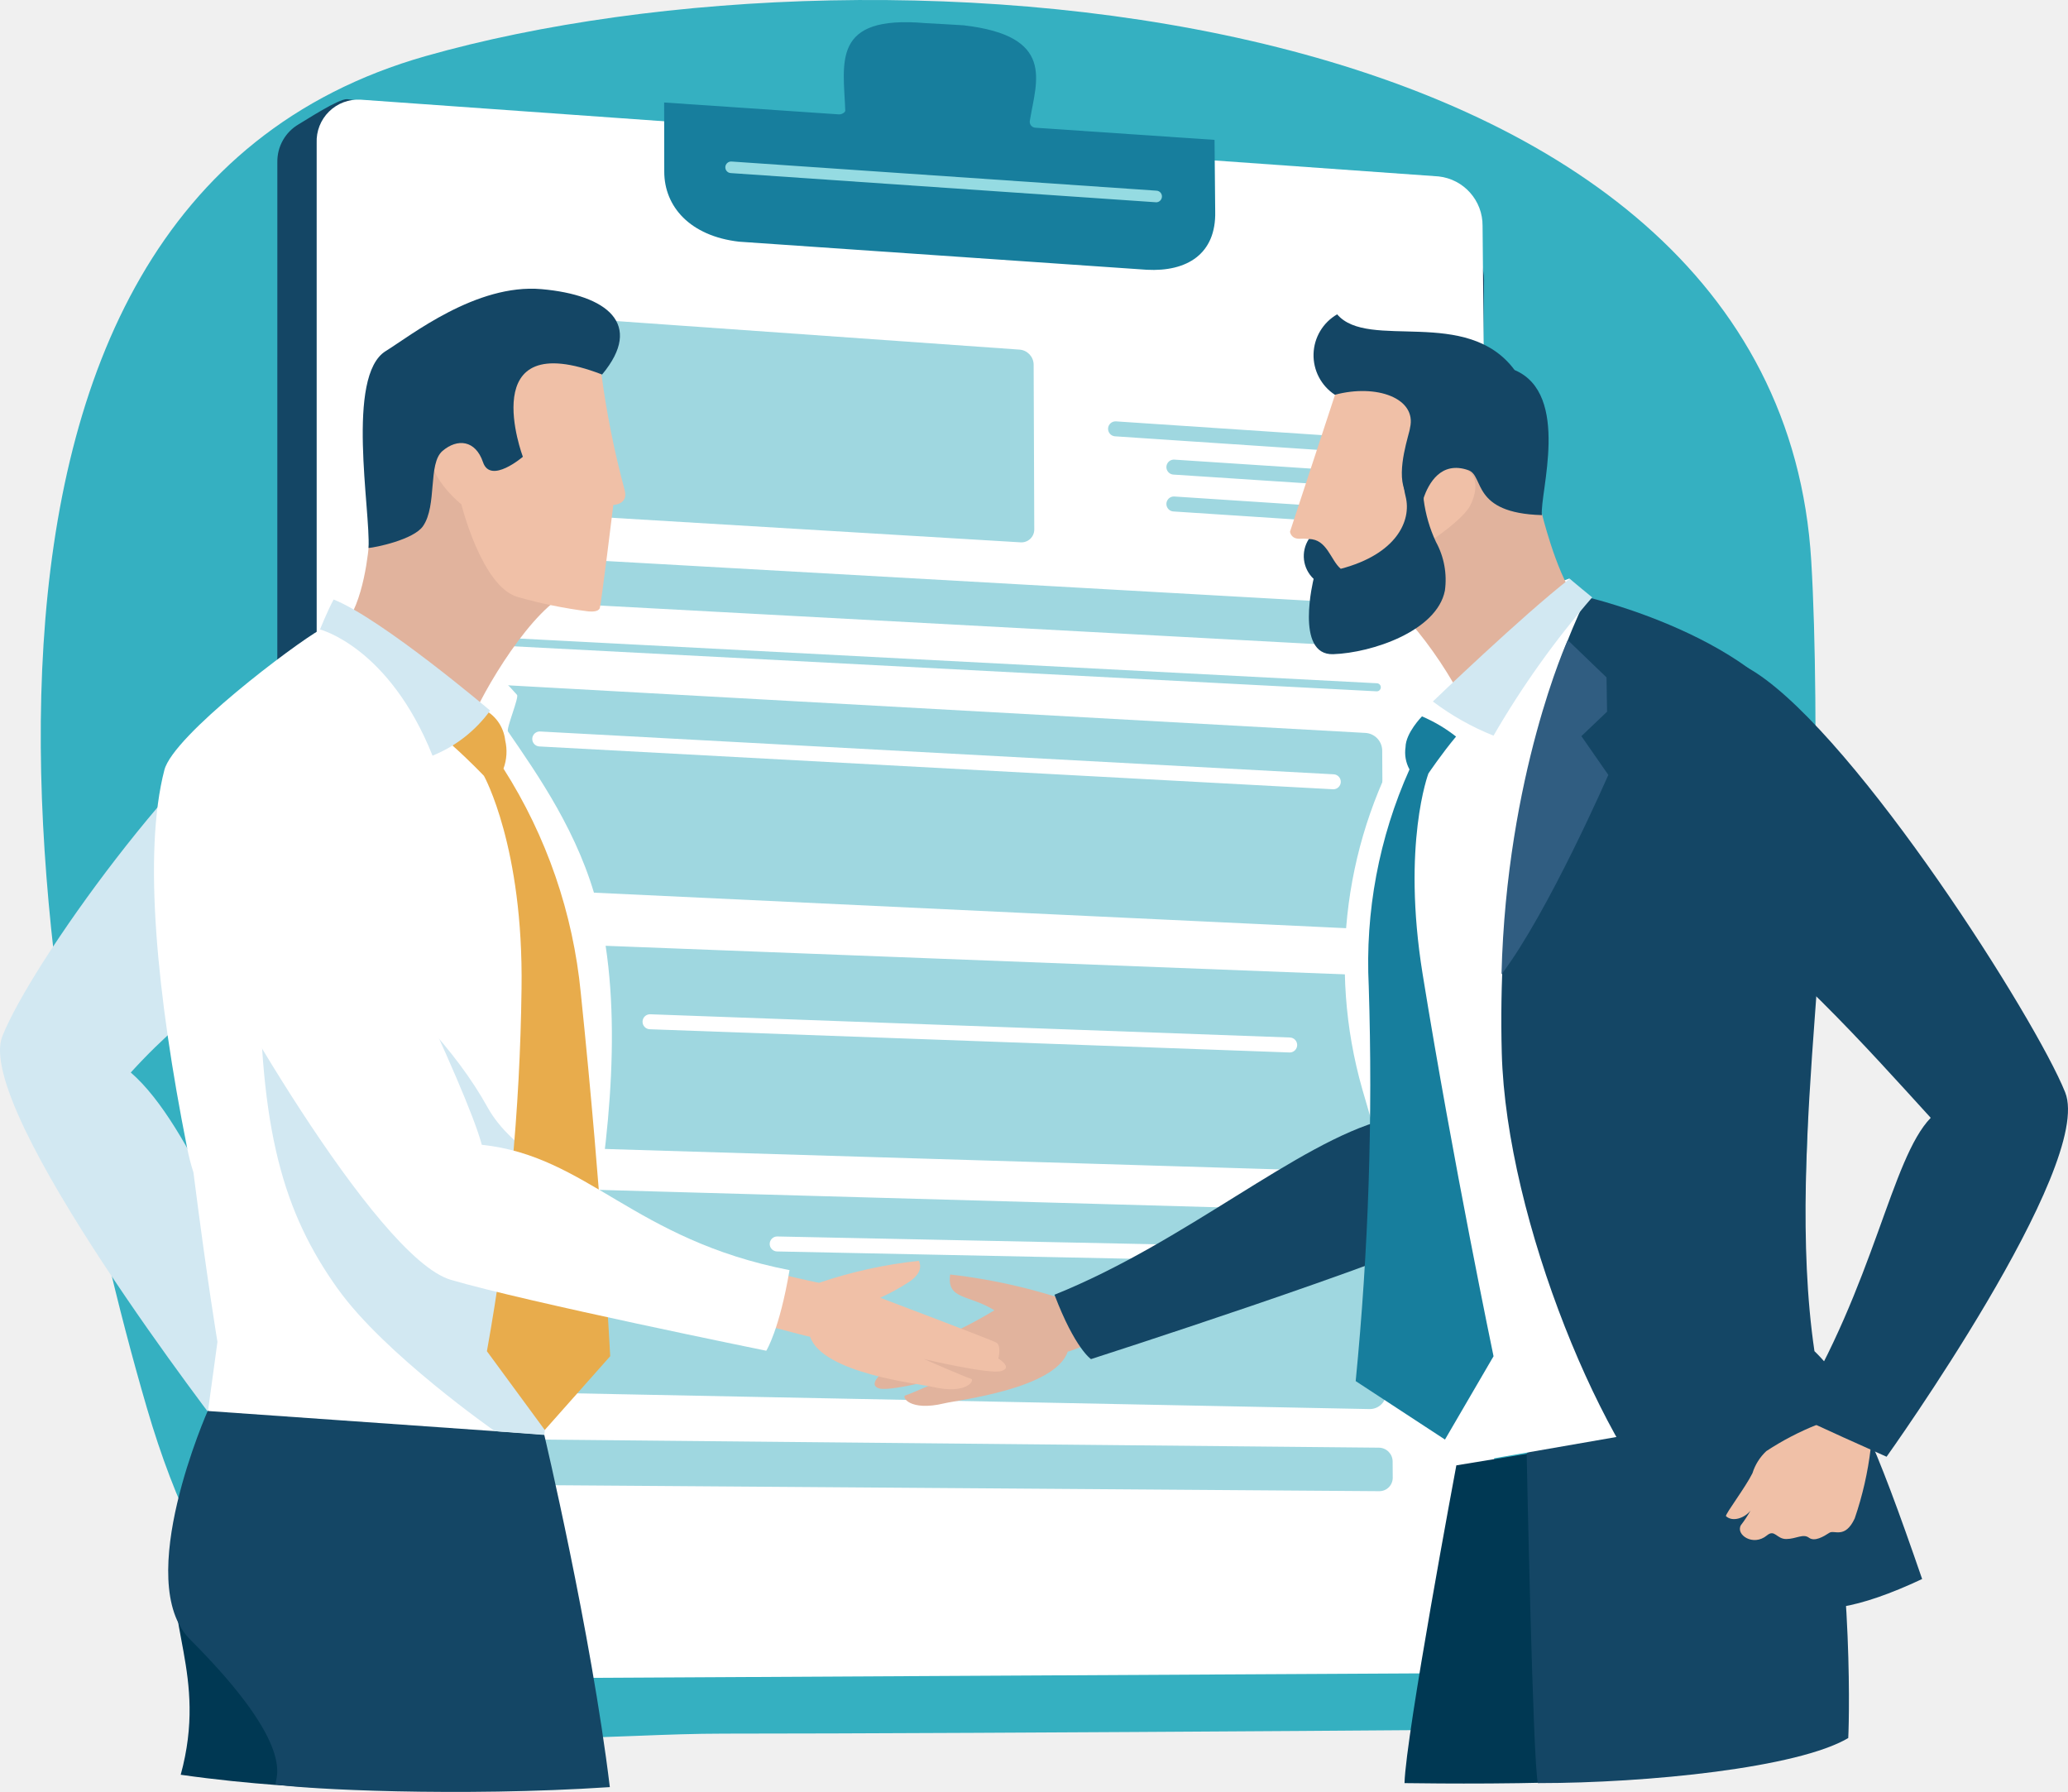
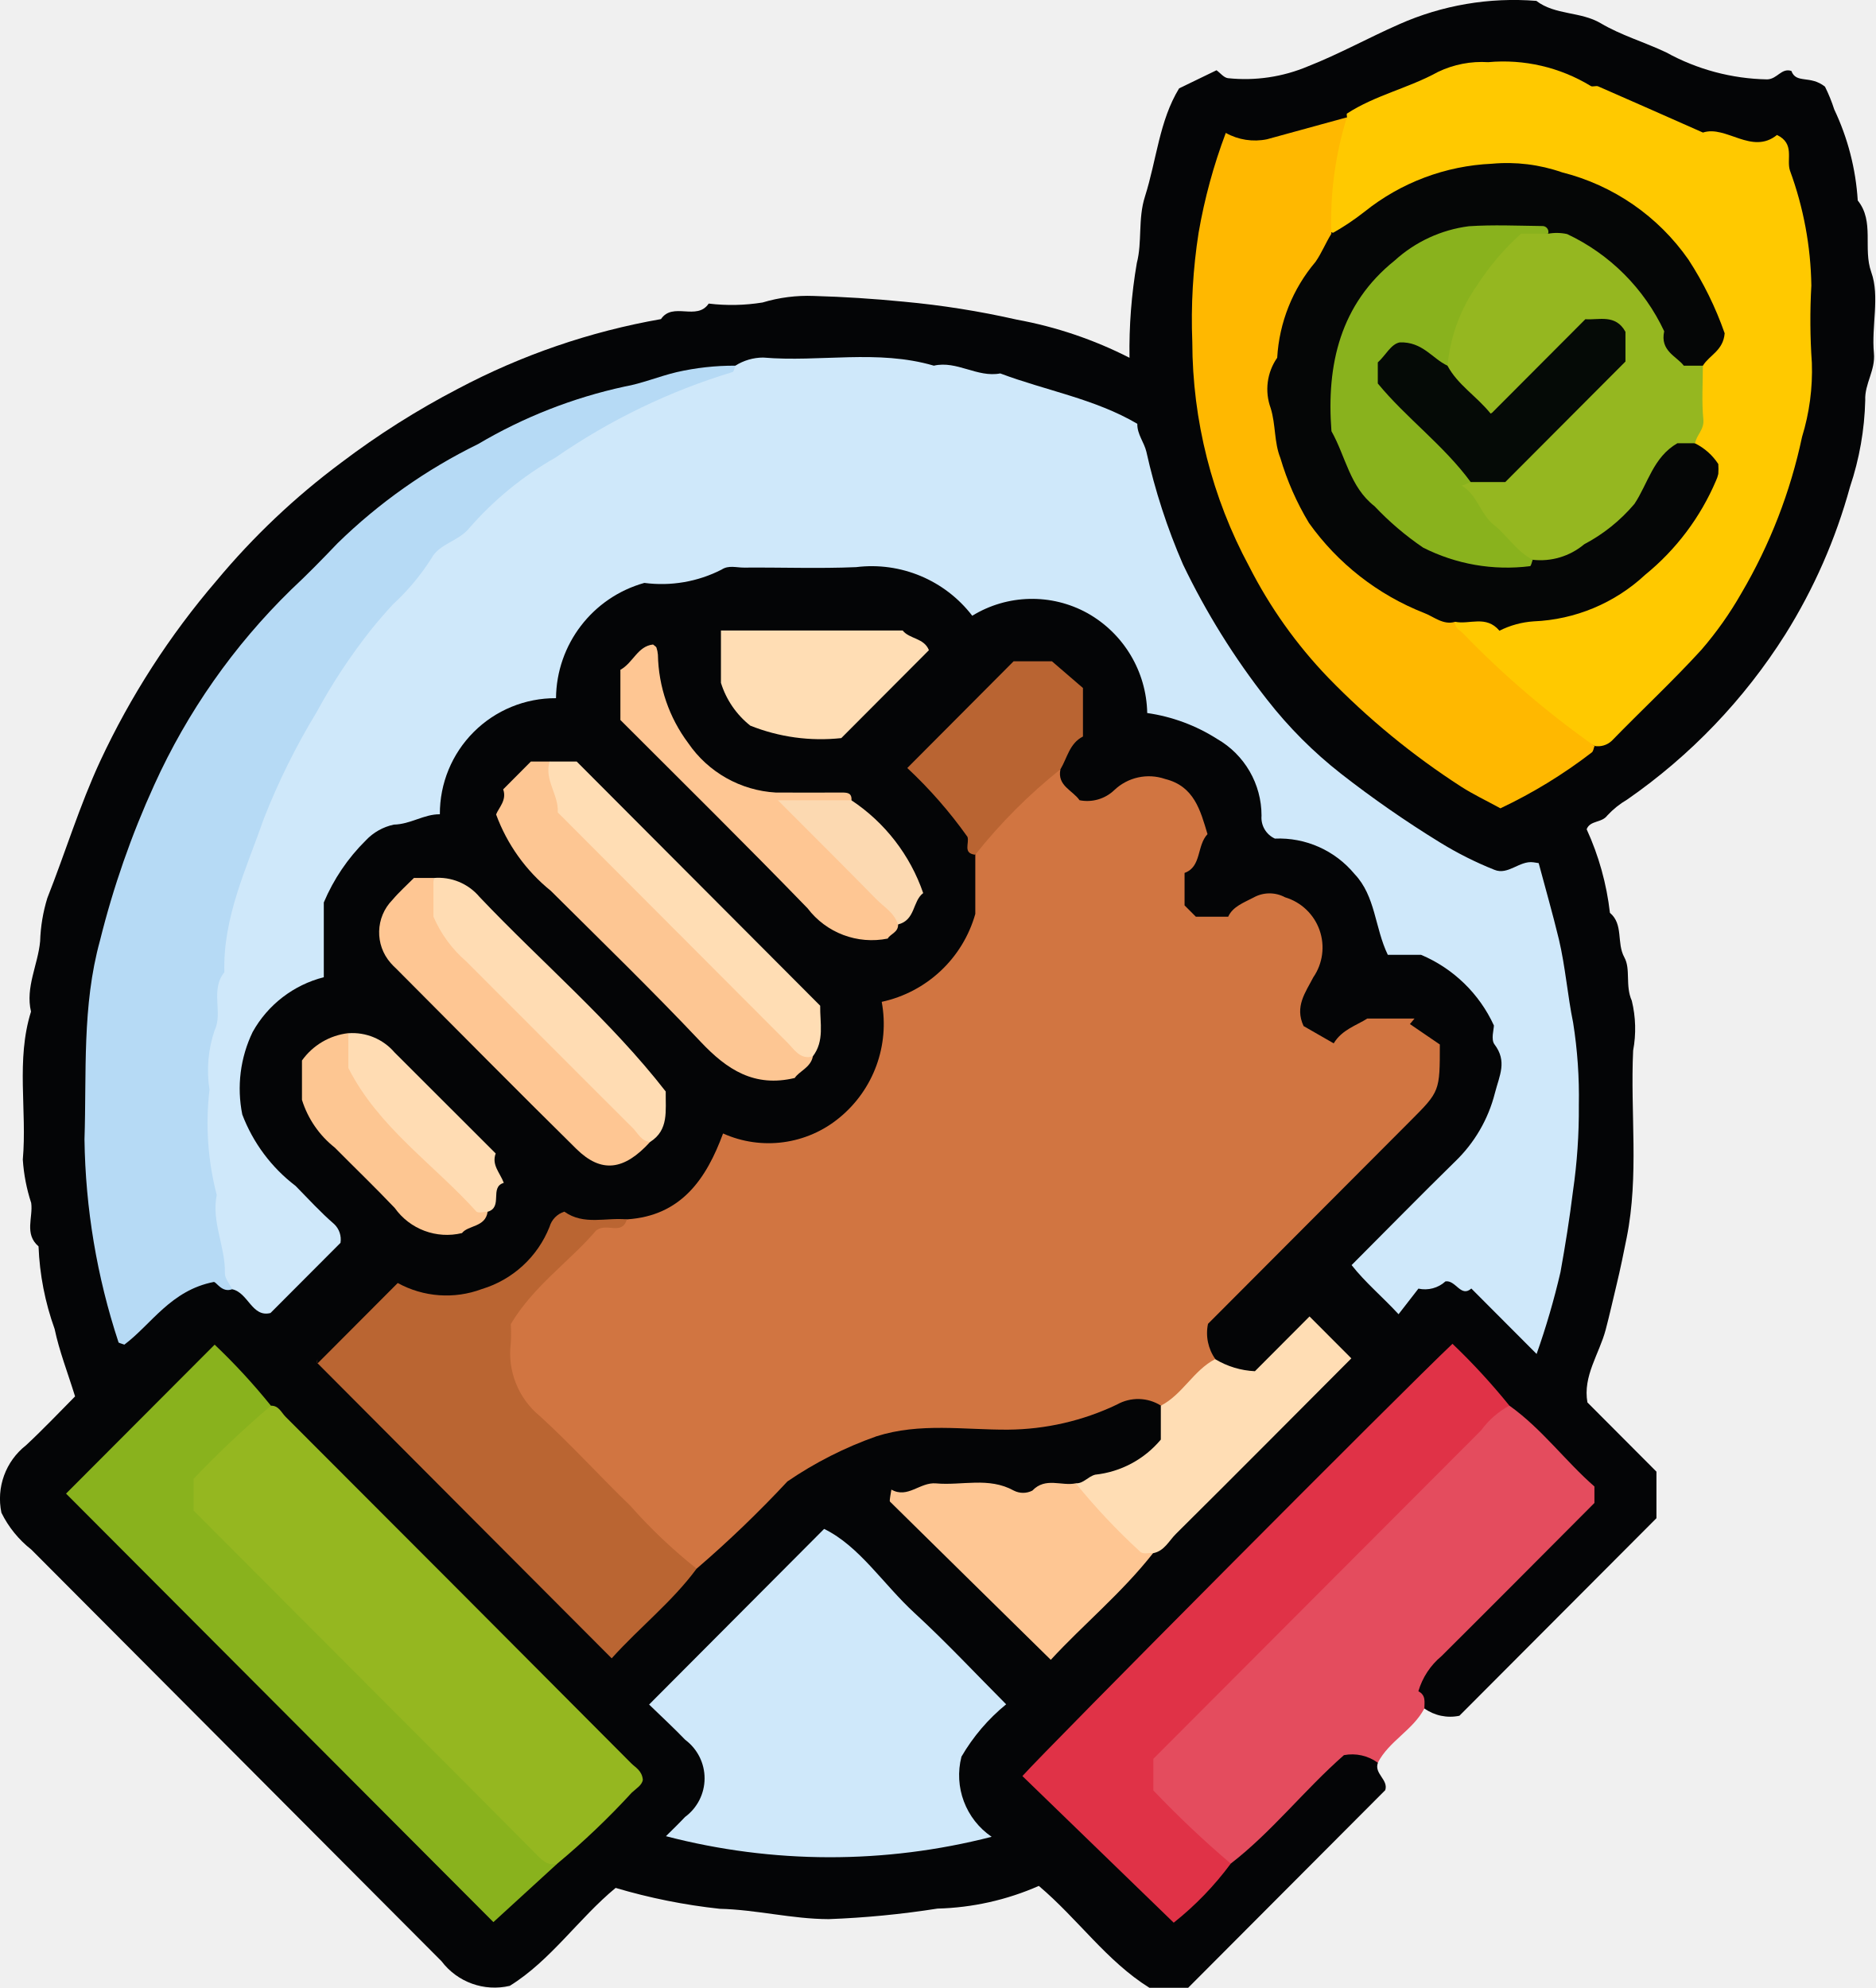
- <svg xmlns="http://www.w3.org/2000/svg" width="189.92" height="164.542" viewBox="0 0 189.92 164.542">
+ <svg xmlns="http://www.w3.org/2000/svg" width="72.514" height="76.879" viewBox="0 0 72.514 76.879">
  <defs>
    <clipPath id="a">
-       <rect width="189.92" height="164.542" fill="none" />
+       <rect width="72.514" height="76.879" transform="translate(0 0)" fill="none" />
    </clipPath>
  </defs>
  <g transform="translate(0 0)">
-     <g transform="translate(0 0)" clip-path="url(#a)">
-       <path d="M171.567,158.565c-7.553.178-72.768.622-94.757.622-21.134,0-42.4,6.335-52.986-29.907C13.472,93.851.329,19.1,49.432,5.149,91.458-6.79,173.571-.541,176.678,51.54c1.69,28.331-2.629,102.018-2.895,104.034s-.8,2.957-2.216,2.991" transform="translate(-10.335 0)" fill="#35b0c1" />
-       <path d="M95.8,40.049a3.955,3.955,0,0,1,1.964-3.494c.627-.355,3.653-2.354,4.444-2.3L202.5,46.334a4.565,4.565,0,0,1,4.121,4.547L205.2,153.887c0,1.6.137,11.829,1.012,14.745-.674.189-10.981,6.122-11.71,6.071l-91.2,4.913h-3.252a5,5,0,0,1-4.259-4.859Z" transform="translate(-70.329 -25.148)" fill="#144665" />
-       <path d="M109.389,38.37a3.818,3.818,0,0,1,4.039-3.973l98.994,7.047a4.53,4.53,0,0,1,4.04,4.547l1.209,128.92a3.818,3.818,0,0,1-4.04,3.973l-100.2.542a4.532,4.532,0,0,1-4.039-4.547Z" transform="translate(-80.307 -25.245)" fill="#fff" />
-       <path d="M263,16.625c.59-3.59,2.35-7.708-6.09-8.687-.242-.028-3.25-.182-3.508-.2-8.655-.763-7.531,3.615-7.365,8.03.006.154-.314.371-.6.347s-16.035-1.089-16.035-1.089l.011,6.351c0,3.206,2.369,5.913,6.864,6.429l37.446,2.578c3.69.2,6.378-1.446,6.287-5.347l-.061-6.578s-16.236-1.1-16.47-1.119a.546.546,0,0,1-.477-.71" transform="translate(-168.409 -5.614)" fill="#177e9d" />
-       <path d="M290.122,59.525h-.04L251.05,56.846a.529.529,0,0,1-.493-.566.536.536,0,0,1,.573-.494l39.031,2.677a.528.528,0,0,1,.492.567.537.537,0,0,1-.531.5" transform="translate(-183.944 -40.954)" fill="#95dbe2" />
-       <path d="M243.484,195.9a1.34,1.34,0,0,1,1.246,1.311l.009,1.465a1.152,1.152,0,0,1-1.231,1.172l-76.324-4.11a1.431,1.431,0,0,1-1.368-1.379v-1.541a1.248,1.248,0,0,1,1.367-1.225Z" transform="translate(-121.733 -140.656)" fill="#9fd7e0" />
-       <path d="M166.439,497.036a1.334,1.334,0,0,0-1.376,1.307v1.56a1.362,1.362,0,0,0,1.377,1.33l81.408.588a1.23,1.23,0,0,0,1.237-1.246l-.009-1.483a1.274,1.274,0,0,0-1.254-1.266Z" transform="translate(-121.18 -364.896)" fill="#9fd7e0" />
-       <path d="M216.616,111.4a1.4,1.4,0,0,1,1.292,1.351l.058,15.159a1.182,1.182,0,0,1-1.284,1.185l-47.8-2.872a1.437,1.437,0,0,1-1.367-1.384v-15.62a1.226,1.226,0,0,1,1.365-1.2Z" transform="translate(-122.981 -79.297)" fill="#9fd7e0" />
-       <path d="M248.549,224.94h-.02l-81.838-4.267a.37.37,0,1,1,.038-.739l81.838,4.267a.37.37,0,0,1-.019.74" transform="translate(-122.118 -161.462)" fill="#9fd7e0" />
-       <path d="M165.923,236.411a1.521,1.521,0,0,0-1.644,1.506l.024,15.516a1.705,1.705,0,0,0,1.651,1.658l80.161,3.785a1.452,1.452,0,0,0,1.521-1.474l-.094-14.937A1.637,1.637,0,0,0,246,240.857Z" transform="translate(-120.604 -173.558)" fill="#9fd7e0" />
-       <path d="M166.059,325.17a1.551,1.551,0,0,0-1.646,1.535l.024,15.569a1.68,1.68,0,0,0,1.653,1.641l80.259,2.431a1.478,1.478,0,0,0,1.523-1.5l-.093-14.987a1.615,1.615,0,0,0-1.541-1.591Z" transform="translate(-120.703 -238.721)" fill="#9fd7e0" />
-       <path d="M165.717,409.933a1.58,1.58,0,0,0-1.649,1.562l.024,15.622a1.656,1.656,0,0,0,1.656,1.623l80.483,1.595a1.507,1.507,0,0,0,1.525-1.525l-.094-15.036a1.593,1.593,0,0,0-1.543-1.576Z" transform="translate(-120.45 -300.95)" fill="#9fd7e0" />
-       <path d="M319.257,429.522h-.014l-52.762-1.088a.688.688,0,0,1,.029-1.375l52.761,1.087a.688.688,0,0,1-.015,1.376" transform="translate(-195.142 -313.523)" fill="#fff" />
-       <path d="M406.192,148.419l-.047,0-22.827-1.525a.688.688,0,0,1,.091-1.372l22.828,1.524a.688.688,0,0,1-.045,1.374" transform="translate(-280.939 -106.832)" fill="#9fd7e0" />
-       <path d="M421.274,161.274h-.046l-17.636-1.156a.688.688,0,1,1,.09-1.373l17.636,1.156a.688.688,0,0,1-.045,1.374" transform="translate(-295.823 -116.54)" fill="#9fd7e0" />
-       <path d="M421.274,174.009l-.046,0-17.636-1.156a.688.688,0,1,1,.09-1.373l17.636,1.156a.688.688,0,0,1-.045,1.374" transform="translate(-295.823 -125.889)" fill="#9fd7e0" />
-       <path d="M257.388,257.94h-.033l-72.9-3.932a.688.688,0,0,1,.065-1.374l72.9,3.933a.688.688,0,0,1-.032,1.375" transform="translate(-134.936 -185.468)" fill="#fff" />
-       <path d="M281.365,353.821h-.022l-58.771-2.133a.688.688,0,0,1,.044-1.375l58.771,2.134a.688.688,0,0,1-.021,1.375" transform="translate(-162.911 -257.18)" fill="#fff" />
-       <path d="M321.538,443.192a52.59,52.59,0,0,0-12.473-2.989c-.331,2.34,1.725,1.816,4.061,3.285a41.324,41.324,0,0,1-10.265,4.45c-.576.164-.006,1.271-.006,1.271s-1.43,1.151-.282,1.459,6.75-1.232,6.75-1.232-3.964,1.771-4.36,1.864.34,1.51,3.575.729c1.231-.3,10.171-1.324,11.323-4.743.376-.041,3.156-1.271,3.156-1.271Z" transform="translate(-221.805 -323.173)" fill="#e1b39d" />
-       <path d="M504.155,528.809c-.077-1.547-.491-31.177-.491-31.177l-13.727,2.255s-4.643,24.77-4.76,29.178c3.287.042,11.357.128,18.978-.256" transform="translate(-356.19 -365.334)" fill="#003853" />
-       <path d="M397.443,278.407s-2.539,23.53-2.883,28.79c-8.014,2.142-18.237,11.234-30.3,16.08,1.875,4.94,3.354,5.912,3.354,5.912s28.071-9.027,34.108-12.182,9.678-33.04,9.678-33.04Z" transform="translate(-267.419 -204.391)" fill="#144665" />
-       <path d="M554.035,474.618c3.271,11.954,2.994,27.813,2.873,30.153-4.613,2.73-18.383,4.138-28.5,4.138-.464-1.547-1.034-30.279-1.034-30.279s23.389-15.967,26.661-4.013" transform="translate(-387.169 -345.179)" fill="#144665" />
-       <path d="M487.567,202.807l-2.552-2.991-6.126,2.327-9.669,8.2,1.18,3.2a41.979,41.979,0,0,0-4.4,33.151c5.479,18.508,8.709,34.494,8.709,34.494l27.082-4.71Z" transform="translate(-340.894 -146.694)" fill="#fff" />
-       <path d="M474.4,247.437s-1.493,1.513-1.508,2.823a3.25,3.25,0,0,0,.363,2.046,43.376,43.376,0,0,0-3.741,19.917,280.594,280.594,0,0,1-1.2,36.249l8.2,5.367,4.46-7.649S477.26,288.4,474.462,271.1c-1.932-11.946.533-18.426.533-18.426s1.241-1.842,2.536-3.384a13.749,13.749,0,0,0-3.132-1.856" transform="translate(-343.811 -181.655)" fill="#177e9d" />
-       <path d="M526.485,206.24s18.053,4.168,20.961,14.355-2.939,35.42-.069,54.883c3.371,3.258,5.582,8.419,9.889,20.922-11.851,5.564-14.751,2.03-21.944-4.6s-16.251-28.349-16.661-43.7c-.7-26.084,7.824-41.861,7.824-41.861" transform="translate(-380.742 -151.41)" fill="#144665" />
-       <path d="M467.459,160.948c2.722-.706,7.822,5.984,10.171,10.685,4.73-5,9.179-9.172,10.14-9.7-1.72-2.389-3.023-7.807-3.023-7.807s-17.27-22.436-17.288,6.827" transform="translate(-343.182 -107.112)" fill="#e1b39d" />
-       <path d="M494.972,211.166a24,24,0,0,0,5.571,3.138,82.045,82.045,0,0,1,9.061-12.7s-1.74-1.419-2.065-1.708c-4.313,3.342-12.567,11.27-12.567,11.27" transform="translate(-363.381 -146.753)" fill="#d2e8f2" />
-       <path d="M518.683,251.77c4.31-5.7,9.809-18.313,9.809-18.313l-2.473-3.56,2.358-2.243-.05-3.15-3.562-3.427s-5.618,12.363-6.083,30.692" transform="translate(-380.788 -162.303)" fill="#305d81" />
-       <path d="M450.071,148.872c2.082-.559,3.361-1.7,5.469-2.309,3-.859,2.663-4.508,2.663-4.508l.491-2.532s2.783-1.849,3.478-3.137c.279-.52,1.381-3.077-1.11-3.568-3.687-.724-2.209-9.8-2.209-9.8l-5-.486L450,125.481l-4.371,13.288s.056.7.942.653,1.02.124,1.02.124.915,8.113,1.025,8.52a1.143,1.143,0,0,0,1.454.806" transform="translate(-327.157 -89.953)" fill="#f0c0a7" />
-       <path d="M472.222,113.688c-4.379-5.9-13.435-1.763-16.3-5.12a4.338,4.338,0,0,0-.209,7.386c3.826-1.024,7.547.316,6.9,3.041-.036.5-1.268,3.813-.5,5.7.3.977.6,1.395,1.749.724.456-1.28,1.561-3.429,4.112-2.541,1.487.529.23,3.943,6.752,4.127-.221-1.95,2.685-11.125-2.507-13.323" transform="translate(-333.121 -79.705)" fill="#144665" />
-       <path d="M451.236,155.229a2.87,2.87,0,0,1-.438-3.654c1.672-.005,2,1.95,2.931,2.732,5.1-1.339,6.528-4.4,5.956-6.647-.995-3.9,1.943-7.451,1.977-8.107.622-2.736-.37,6.329-.315,8.416a13.069,13.069,0,0,0,1.124,3.867,7.241,7.241,0,0,1,.823,4.471c-.726,3.709-6.692,5.717-10.255,5.84s-1.8-6.918-1.8-6.918" transform="translate(-330.598 -102.078)" fill="#144665" />
-       <path d="M604.576,481.806a25.9,25.9,0,0,0-4.658,2.427,4.675,4.675,0,0,0-1.274,2.027c-.631,1.285-2.465,3.7-2.437,3.943.643.6,1.787.124,2.265-.521a10.748,10.748,0,0,1-.889,1.351c-.508.87,1.119,1.992,2.39.942.726-.6.88.343,1.784.332s1.543-.517,2.071-.122,1.356-.111,1.883-.454c.443-.288,1.434.594,2.324-1.318a31.06,31.06,0,0,0,1.468-6.438l1.8-3.58-4.525-2.305Z" transform="translate(-437.702 -350.989)" fill="#f0c0a7" />
-       <path d="M575.259,228.91c9.425,6.165,25.688,31.77,28.39,38.518s-16.4,33.466-16.4,33.466-7.653-3.4-8.453-3.885c7.348-11.97,8.858-23.458,12.508-27.236-6.082-6.667-12.974-14.465-22.7-21.662s-2.768-25.367,6.656-19.2" transform="translate(-413.991 -167.132)" fill="#144665" />
-       <path d="M26.143,233.37c-9.4,6.147-23.231,25.448-25.926,32.177s20.5,36.639,20.5,36.639,6.247-4.388,7.044-4.867c-5.433-10.024-10.061-23.5-15.752-28.431,6.064-6.648,11.07-9.194,20.767-16.37s2.761-25.295-6.637-19.148" transform="translate(0.001 -170.408)" fill="#d2e8f2" />
-       <path d="M60.824,544.29c2.526-9.221-1.759-14.183-.247-20.234s5.772-4.448,5.772-4.448l7.036,25.855s-6.041-.235-12.561-1.174" transform="translate(-44.228 -381.326)" fill="#003853" />
-       <path d="M98.659,521.731c-1.729-14.278-6.051-32.474-6.051-32.474l-30.859-2.118s-6.981,15.689-1.633,21.037c9.983,9.983,7.752,12.72,7.849,13.3,2.55.452,16.887,1.165,30.694.253" transform="translate(-42.653 -357.631)" fill="#144665" />
-       <path d="M93.95,235.249c-1.675-6.641-5.5-12.075-8.247-16.076-.177-.258,1.031-3.128.831-3.359-6.692-7.716-16.806-8.759-16.806-8.759s-.641,1.389-1.069,2.529l-.211.251c-2.374,1.34-13.473,9.691-14.3,12.876-1.978,7.613-.69,20.721,2.084,34.671a19.228,19.228,0,0,0,.585,2.281c1.257,9.9,2.205,15.56,2.205,15.56l-.868,6.347,30.8,2.166s9.72-29.756,5-48.488" transform="translate(-39.052 -152.008)" fill="#fff" />
-       <path d="M96.9,354.009c4.278,5.971,14.386,13.02,14.386,13.02s4.341.336,4.544.347L118.22,343.7s-5.379-2.37-7.613-6.422c-5.7-10.341-20.92-22.006-20.925-13.279-.01,15.379,2.148,22.939,7.214,30.011" transform="translate(-65.839 -235.614)" fill="#d2e8f2" />
-       <path d="M159,244.759a3.639,3.639,0,0,1,2.111,2.915,4.532,4.532,0,0,1-.157,2.592,46.688,46.688,0,0,1,7.1,20.62c1.984,19.143,2.7,33.333,2.7,33.333l-6.01,6.774-5.313-7.232a201.8,201.8,0,0,0,3.18-33.293c.187-13.023-3.452-19.536-3.452-19.536s-1.284-1.36-2.9-2.8A12.711,12.711,0,0,0,159,244.759" transform="translate(-114.714 -179.689)" fill="#e8ac4c" />
-       <path d="M142.348,162.263c-2.941-.44-7.786,6.754-9.87,11.111a42.642,42.642,0,0,0-11.483-8.709c1.543-2.7,1.775-7.366,1.775-7.366s16.3-25.812,19.578,4.963" transform="translate(-88.827 -108.043)" fill="#e1b39d" />
-       <path d="M153.738,121.182s-1.747-3.547-4.235-.739,2.078,6.4,2.078,6.4,1.861,7.512,5.131,8.5a43.788,43.788,0,0,0,6.533,1.333c.344.033.915.031,1.044-.288s1.248-9.488,1.248-9.488,1.4-.026,1.044-1.349a82.634,82.634,0,0,1-2.147-10.735s-5.214-6.911-7.68-4.671-3.014,11.035-3.014,11.035" transform="translate(-109.211 -80.536)" fill="#f0c0a7" />
-       <path d="M140.006,115.155s-2.965,2.547-3.658.5-2.361-2.2-3.721-1.037-.472,4.983-1.788,6.9c-.861,1.256-4.412,1.972-5.006,2.01.2-3.4-2.111-15.809,1.58-18.081,2.286-1.408,8.305-6.215,14.309-5.686s9.43,3.2,5.561,7.84c-11.829-4.559-7.277,7.552-7.277,7.552" transform="translate(-91.988 -73.211)" fill="#144665" />
-       <path d="M126.18,217.261a12.193,12.193,0,0,1-5.293,4.141c-4-9.991-10.331-11.585-10.331-11.585s.648-1.649,1.248-2.753c4.481,1.8,14.376,10.2,14.376,10.2" transform="translate(-81.164 -152.015)" fill="#d2e8f2" />
-       <path d="M243.4,433.774s8.773,2.177,10.41,2.471a42.594,42.594,0,0,1,9.17-2.019c.378.786-.186,1.464-.9,1.939a20.251,20.251,0,0,1-2.647,1.451s10.122,3.829,10.645,4.106.2,1.474.2,1.474,1.394.84.26,1.154-7.1-1.109-7.1-1.109,3.937,1.721,4.329,1.809-.324,1.5-3.532.75c-1.22-.283-10.074-1.229-11.241-4.6-.372-.038-9.719-2.558-9.719-2.558Z" transform="translate(-178.596 -318.453)" fill="#f0c0a7" />
-       <path d="M71.595,261.209c2.624,6.09,12.058,25.052,13.493,30.439,9.733,1.025,13.917,8.709,28.261,11.511-.931,5.51-2.135,7.4-2.135,7.4s-22.063-4.48-28.974-6.513-21.711-28.14-24.118-33.58c-9.019-20.383,9-19.635,13.472-9.258" transform="translate(-40.841 -186.53)" fill="#fff" />
+     <g clip-path="url(#a)">
+       <path d="M55.075,66.066a1.723,1.723,0,0,0,1.359.285l7.619-7.64v-1.8c-.88-.884-1.762-1.768-2.669-2.677-.183-1.018.457-1.873.705-2.808.153-.578.286-1.181.426-1.759s.269-1.212.388-1.807c.481-2.41.135-4.827.249-7.235A4.567,4.567,0,0,0,63.1,38.7c-.262-.59-.035-1.22-.288-1.677-.309-.562-.025-1.274-.558-1.723a10.64,10.64,0,0,0-.9-3.232c.138-.353.58-.235.8-.533a3.373,3.373,0,0,1,.77-.617,22.178,22.178,0,0,0,6.113-6.387,21.408,21.408,0,0,0,2.5-5.7,11.4,11.4,0,0,0,.59-3.351c-.029-.641.4-1.156.335-1.828-.1-1.041.234-2.191-.1-3.121s.133-1.961-.525-2.778a9.6,9.6,0,0,0-.909-3.522,6.272,6.272,0,0,0-.357-.879c-.575-.459-1.113-.1-1.3-.609-.389-.124-.54.312-.932.327a8.4,8.4,0,0,1-3.917-1.048C63.585,1.627,62.681,1.363,61.9.9S60.139.592,59.409.034A10.92,10.92,0,0,0,54.1.94c-1.182.52-2.319,1.152-3.517,1.623a6.263,6.263,0,0,1-3.1.46c-.161-.02-.3-.206-.442-.306l-1.446.7c-.765,1.25-.871,2.771-1.321,4.185-.276.863-.1,1.755-.315,2.573a19.784,19.784,0,0,0-.282,3.661,15.853,15.853,0,0,0-4.358-1.475,33.751,33.751,0,0,0-4.377-.695c-1.159-.114-2.313-.188-3.473-.221a6.053,6.053,0,0,0-1.982.253,7.442,7.442,0,0,1-2.082.042c-.46.682-1.386-.08-1.846.6a26.56,26.56,0,0,0-7.861,2.7,31.663,31.663,0,0,0-4.5,2.848,28.088,28.088,0,0,0-4.829,4.573A30.532,30.532,0,0,0,3.876,29.43c-.8,1.724-1.35,3.54-2.046,5.3A6.35,6.35,0,0,0,1.552,36.4c-.084.914-.576,1.777-.353,2.721C.61,41,1.051,42.94.882,44.843a6.809,6.809,0,0,0,.324,1.676c.079.561-.276,1.2.284,1.68a10.655,10.655,0,0,0,.622,3.194c.18.858.506,1.685.791,2.608-.57.572-1.213,1.255-1.9,1.893A2.626,2.626,0,0,0,.055,58.5a4.13,4.13,0,0,0,1.159,1.427q7.929,7.956,15.859,15.916a2.57,2.57,0,0,0,2.64.952c1.575-.972,2.669-2.612,4.093-3.787a22.666,22.666,0,0,0,4.026.808c1.421.034,2.787.395,4.212.4a35.69,35.69,0,0,0,4.207-.408,10.383,10.383,0,0,0,3.919-.877c1.516,1.28,2.622,2.908,4.276,3.939h1.5l7.621-7.643c.128-.406-.443-.637-.284-1.06-.786-1.081-1.549-.544-2.235.09-1.238,1.146-2.4,2.38-3.6,3.564a14.232,14.232,0,0,1-2.3,2.118c-1.82-1.614-3.442-3.319-5.223-5.217C45.325,63.3,50.617,58,55.891,52.705c1.115.367,1.591,1.246,2.288,1.85a24.956,24.956,0,0,1,2.879,3.054c-.016.792-.557,1.131-.96,1.544-1.556,1.592-3.174,3.125-4.692,4.753-.559.6-1.219,1.289-.331,2.16" fill="#040506" />
+       <path d="M47.592,72.069c1.6-1.237,2.841-2.847,4.377-4.195a1.692,1.692,0,0,1,1.31.293c.435-.841,1.361-1.26,1.8-2.1,0-.241.07-.507-.232-.663a2.786,2.786,0,0,1,.892-1.357c1.976-1.965,3.94-3.943,5.916-5.925v-.637c-1.118-.974-2.029-2.228-3.284-3.124-.736-.175-1.077.417-1.478.817q-5.781,5.76-11.527,11.553c-1.494,1.509-1.505,2.292.02,3.772.642.623,1.071,1.623,2.21,1.567" fill="#e44c5e" />
+       <path d="M37.714,33.05v2.293a4.82,4.82,0,0,1-3.619,3.4,4.685,4.685,0,0,1-1.635,4.48,4.3,4.3,0,0,1-4.5.61c-.643,1.746-1.613,3.187-3.715,3.321-2.274.262-3.483,1.959-4.543,3.657a2.927,2.927,0,0,0,.337,3.508C21.9,56.462,23.97,58.4,26,60.369a.859.859,0,0,0,.938.294,44.021,44.021,0,0,0,3.511-3.374,14.852,14.852,0,0,1,3.443-1.745c1.681-.536,3.392-.247,5.084-.257a9.953,9.953,0,0,0,4.215-.971,1.664,1.664,0,0,1,1.706.044c1.167-.052,1.635-.921,2.1-1.8a1.74,1.74,0,0,1-.285-1.365l7.83-7.852c1.136-1.139,1.135-1.14,1.135-2.951l-1.157-.79.179-.214H52.873c-.42.269-.981.43-1.3.96l-1.165-.669c-.351-.757.075-1.3.376-1.885A2.029,2.029,0,0,0,49.693,34.7a1.269,1.269,0,0,0-1.222.01c-.381.2-.8.348-.978.74H46.242l-.436-.437V33.757c.664-.238.464-1.05.887-1.5-.274-.913-.513-1.853-1.637-2.132a1.937,1.937,0,0,0-1.969.431,1.515,1.515,0,0,1-1.342.39c-.267-.385-.872-.559-.739-1.194a5.041,5.041,0,0,0-3.292,3.3" fill="#d17541" />
+       <path d="M8.98,49.858c.62.131.762,1.1,1.48.918l2.707-2.714a.822.822,0,0,0-.245-.725c-.527-.456-1-.975-1.49-1.474A6.269,6.269,0,0,1,9.369,43.1a5.043,5.043,0,0,1,.4-3.19,4.385,4.385,0,0,1,2.752-2.119V34.9a7.425,7.425,0,0,1,1.624-2.4,2.082,2.082,0,0,1,1.084-.611c.648-.013,1.164-.406,1.78-.4A4.467,4.467,0,0,1,21.5,27a4.675,4.675,0,0,1,3.416-4.458,5.093,5.093,0,0,0,2.99-.516c.269-.179.576-.073.863-.076,1.446-.012,2.894.044,4.337-.018a4.9,4.9,0,0,1,4.49,1.88,4.425,4.425,0,0,1,4.456-.1,4.528,4.528,0,0,1,2.31,3.862,6.831,6.831,0,0,1,2.7,1,3.417,3.417,0,0,1,1.72,2.971.889.889,0,0,0,.518.885A3.785,3.785,0,0,1,52.379,33.8c.817.858.779,2.075,1.286,3.124H54.95a5.414,5.414,0,0,1,2.818,2.733c0,.147-.122.54.022.73.5.66.193,1.2.018,1.878a5.565,5.565,0,0,1-1.551,2.663c-1.315,1.289-2.6,2.6-3.992,3.995.532.676,1.177,1.21,1.816,1.9l.768-.99a1.177,1.177,0,0,0,1.046-.28c.4-.059.594.637,1,.276l2.524,2.531a29.607,29.607,0,0,0,.923-3.164c.186-1.031.353-2.076.482-3.122a21.826,21.826,0,0,0,.228-3.332,18.153,18.153,0,0,0-.22-3.19c-.217-1.056-.3-2.167-.553-3.234-.24-.993-.523-1.976-.78-2.94l-.2-.031c-.542-.078-.982.514-1.516.288a13.647,13.647,0,0,1-2.1-1.056,41.674,41.674,0,0,1-3.83-2.66A16.6,16.6,0,0,1,49,27.06a28.317,28.317,0,0,1-3.256-5.235,24,24,0,0,1-1.415-4.357c-.088-.37-.359-.674-.35-1.079-1.636-.964-3.531-1.283-5.3-1.948-.887.171-1.676-.506-2.568-.3-2.177-.639-4.407-.127-6.6-.314a2.021,2.021,0,0,0-1.075.314c-5.031,1.177-8.964,4.123-12.467,7.769A29.359,29.359,0,0,0,8.909,34.261a29.881,29.881,0,0,0-.761,13.921c.116.631.169,1.311.832,1.676" fill="#cfe8fa" />
+       <path d="M8.98,49.858c-.1-.208-.289-.419-.284-.624.024-1.024-.527-1.984-.315-3.022a11.052,11.052,0,0,1-.28-4.069,4.831,4.831,0,0,1,.2-2.306c.328-.673-.18-1.556.375-2.239-.06-2.13.861-4.024,1.533-5.956a26.7,26.7,0,0,1,2.03-4.095,22.352,22.352,0,0,1,2.1-3.184c.272-.338.557-.666.848-.984A8.883,8.883,0,0,0,16.678,21.6c.3-.572,1.04-.662,1.457-1.164a12.763,12.763,0,0,1,3.346-2.741,24.512,24.512,0,0,1,6.847-3.308c.052-.012.072-.161.107-.246a9.962,9.962,0,0,0-2.276.252c-.684.164-1.341.439-2.011.557a19.048,19.048,0,0,0-5.658,2.221,20.979,20.979,0,0,0-5.438,3.838c-.585.613-1.178,1.22-1.8,1.8a24.929,24.929,0,0,0-5.285,7.54,34.6,34.6,0,0,0-2.1,6.021c-.7,2.538-.515,5.118-.6,7.693a26.161,26.161,0,0,0,1.316,7.846c.007.027.082.035.226.09,1.048-.788,1.794-2.1,3.461-2.424.108.009.313.424.7.284" fill="#b6daf5" />
+       <path d="M61.659,28.848a.781.781,0,0,0,.667-.2c1.145-1.179,2.352-2.3,3.46-3.513a13.736,13.736,0,0,0,1.551-2.194,20.133,20.133,0,0,0,2.347-6.048,8.7,8.7,0,0,0,.379-2.859,23.677,23.677,0,0,1-.02-2.991,13.475,13.475,0,0,0-.828-4.449c-.143-.441.2-1.035-.5-1.375-.972.787-1.966-.388-2.864-.093C64.41,4.488,63.106,3.91,61.8,3.34c-.084-.036-.225.032-.289-.016a6.486,6.486,0,0,0-3.963-.92,3.919,3.919,0,0,0-1.942.377c-1.14.629-2.428.9-3.519,1.61-.023.015,0,.1,0,.145a4.815,4.815,0,0,0-.823,4.3c.931.7,1.44-.2,2.02-.6a8.542,8.542,0,0,1,12.186,2.778,3.884,3.884,0,0,1,.642,1.709c-.01.631-.421,1-.554,1.478a18.378,18.378,0,0,0-.175,2.773c.065.45.437.784.472,1.247-.854,3.308-4.078,5.559-7.934,5.538-.539,0-1.093-.171-1.6.168a.413.413,0,0,0-.066.539,12.508,12.508,0,0,0,5.406,4.378" fill="#ffc900" />
+       <path d="M61.659,28.848a35.4,35.4,0,0,1-5.072-4.341c-.122-.138-.352-.212-.316-.461-.3-.53-.869-.622-1.358-.84a8.521,8.521,0,0,1-3.944-12.55c.314-.477.775-.942.513-1.618a13.54,13.54,0,0,1,.6-4.5l-3.09.848A2.311,2.311,0,0,1,47.4,5.14a21.149,21.149,0,0,0-1.05,3.852,21.773,21.773,0,0,0-.245,4.234,18.374,18.374,0,0,0,2.2,8.682,17.912,17.912,0,0,0,3.05,4.292A29.233,29.233,0,0,0,56.5,30.421c.467.3.974.539,1.52.838A19.32,19.32,0,0,0,61.55,29.1c.063-.043.074-.166.109-.251" fill="#ffb800" />
+       <path d="M25.1,65.917c.474.461.951.9,1.4,1.367a1.855,1.855,0,0,1-.01,2.981c-.239.254-.492.5-.739.743a25.121,25.121,0,0,0,12.595.024,2.882,2.882,0,0,1-1.167-3.1,7.44,7.44,0,0,1,1.728-2.024c-1.173-1.176-2.313-2.4-3.539-3.527s-2.128-2.585-3.5-3.256L25.1,65.917" fill="#cfe8fa" />
+       <path d="M21.551,72.069a29.662,29.662,0,0,0,2.881-2.747c.17-.158.4-.289.426-.5-.037-.354-.286-.468-.451-.634q-6.675-6.708-13.365-13.4c-.164-.164-.264-.437-.566-.427-1.643.381-2.5,1.666-3.219,3a1.639,1.639,0,0,0,.557,1.89q6.178,6.27,12.435,12.464c.344.341.741.707,1.3.356" fill="#95b720" />
+       <path d="M47.592,72.069A39.159,39.159,0,0,1,44.6,69.24V68.015q6.334-6.353,12.672-12.7a3.322,3.322,0,0,1,1.094-.957,25.182,25.182,0,0,0-2.2-2.391c-1.861,1.755-15.7,15.67-16.631,16.716l5.851,5.67a12.09,12.09,0,0,0,2.208-2.286" fill="#e03247" />
+       <path d="M21.551,72.069c-.409.106-.626-.172-.873-.42q-2.578-2.6-5.169-5.189L7.485,58.414V57.189a39.548,39.548,0,0,1,2.991-2.829A24.221,24.221,0,0,0,8.3,52L2.554,57.76,19.079,74.331l2.472-2.262" fill="#89b21d" />
+       <path d="M26.939,60.664a20.088,20.088,0,0,1-2.566-2.434c-1.18-1.14-2.284-2.361-3.495-3.466a3.145,3.145,0,0,1-1.126-2.829,6.846,6.846,0,0,0,0-.73c.877-1.478,2.292-2.435,3.3-3.621.412-.319.989.21,1.191-.427-.807-.085-1.664.239-2.42-.3a.865.865,0,0,0-.573.587,4.087,4.087,0,0,1-2.618,2.406,3.909,3.909,0,0,1-3.252-.234l-3.109,3.118v-.17c0,.05-.022.122,0,.147,3.757,3.774,7.518,7.544,11.382,11.419,1.1-1.22,2.342-2.189,3.281-3.463" fill="#ba6532" />
+       <path d="M41.6,57.362c-.55.12-1.168-.255-1.68.282a.785.785,0,0,1-.716,0c-.971-.538-2.008-.188-3.008-.279-.623-.057-1.094.6-1.727.24-.037.228-.048.274-.052.321s-.022.122,0,.146c2.048,2.02,4.1,4.035,6.216,6.116,1.24-1.35,2.75-2.588,3.957-4.128a11.947,11.947,0,0,0-2.993-2.7" fill="#fec693" />
+       <path d="M41.6,57.362a24.489,24.489,0,0,0,2.452,2.609c.157.176.362.057.541.092.431-.081.609-.478.879-.745,2.292-2.273,4.566-4.565,6.783-6.788l-1.617-1.621-2.112,2.118a3.278,3.278,0,0,1-1.538-.467c-.839.436-1.257,1.364-2.1,1.8v1.311a3.835,3.835,0,0,1-2.538,1.357c-.29.077-.454.351-.754.333" fill="#ffddb4" />
+       <path d="M21.252,29.449h-.723l-1.072,1.077c.152.416-.174.711-.273.97A6.81,6.81,0,0,0,21.3,34.45c1.946,1.937,3.918,3.849,5.8,5.844,1.008,1.069,2.07,1.768,3.632,1.393.172-.265.615-.4.7-.833-2.308-2.486-4.75-4.839-7.156-7.228a11,11,0,0,1-3.021-4.177" fill="#fdc693" />
+       <path d="M16.762,33.951h-.755c-.275.278-.575.545-.831.848a1.793,1.793,0,0,0-.067,2.444,2.333,2.333,0,0,0,.209.213c2.321,2.326,4.627,4.667,6.968,6.973.968.953,1.848.836,2.857-.273-.095-.593-.559-.926-.937-1.31q-2.094-2.127-4.215-4.229c-1.369-1.354-2.87-2.611-3.229-4.666" fill="#fec693" />
+       <path d="M37.714,33.05a20.687,20.687,0,0,1,3.292-3.3c.265-.442.347-1,.871-1.268V26.606l-1.2-1.033H39.195L35.084,29.7a17.488,17.488,0,0,1,2.327,2.662c.083.244-.192.637.3.692" fill="#b96432" />
+       <path d="M21.252,29.449c-.215.708.357,1.288.316,1.968q4.441,4.454,8.885,8.906c.27.271.485.661.976.531.461-.6.275-1.3.287-1.961L22.3,29.449H21.252" fill="#ffddb4" />
+       <path d="M35.921,25.145c-.19-.481-.752-.427-1.017-.764H27.878v2.025a3.4,3.4,0,0,0,1.134,1.655,7.345,7.345,0,0,0,3.52.482l3.389-3.4" fill="#ffddb4" />
+       <path d="M32.925,30.949c.023-.3-.182-.3-.385-.3-.846,0-1.692.006-2.538,0a4.407,4.407,0,0,1-3.389-1.912,5.885,5.885,0,0,1-1.172-3.416,1.176,1.176,0,0,0-.056-.276c-.014-.04-.069-.066-.132-.121-.6.065-.77.708-1.263.978v1.941c2.4,2.4,4.846,4.814,7.238,7.282a3.117,3.117,0,0,0,3.1,1.171c.094-.178.411-.238.4-.544.181-.668-.345-.991-.7-1.37-.95-1.01-1.962-1.96-2.947-2.978.63-.222,1.352.11,1.852-.454" fill="#fec693" />
+       <path d="M16.762,33.951v1.5a4.772,4.772,0,0,0,1.261,1.723c2.152,2.148,4.293,4.306,6.448,6.451.2.2.328.51.672.534.727-.465.588-1.2.6-1.949-2.127-2.736-4.806-5-7.2-7.524a2.075,2.075,0,0,0-1.775-.732" fill="#ffdcb3" />
+       <path d="M13.47,39.954a2.556,2.556,0,0,0-1.793,1.057v1.523a3.787,3.787,0,0,0,1.27,1.846c.771.779,1.563,1.539,2.318,2.335a2.475,2.475,0,0,0,2.6.97c.235-.309.91-.22.991-.828a17.813,17.813,0,0,0-2.482-2.535,9.823,9.823,0,0,1-2.906-4.368" fill="#fdc692" />
+       <path d="M13.47,39.954V41.3c1.158,2.291,3.289,3.711,4.951,5.551.068.074.288.009.437.009.607-.176.057-.951.623-1.117-.15-.4-.478-.69-.313-1.137l-3.912-3.908a2.143,2.143,0,0,0-1.786-.741" fill="#ffdcb3" />
+       <path d="M32.925,30.949H30.082c1.364,1.368,2.587,2.58,3.79,3.811.3.31.714.534.849.991.686-.166.558-.9.978-1.214a7.058,7.058,0,0,0-2.774-3.588" fill="#fcd9b1" />
+       <path d="M51.483,9.039c-.222.353-.371.74-.615,1.09a6.293,6.293,0,0,0-1.48,3.706,2.124,2.124,0,0,0-.252,1.948c.2.644.129,1.316.374,1.927a10.754,10.754,0,0,0,1.105,2.512,9.93,9.93,0,0,0,4.457,3.484c.364.134.736.482,1.2.34.552.115,1.194-.269,1.71.345a3.457,3.457,0,0,1,1.32-.362,6.728,6.728,0,0,0,4.314-1.8,9.48,9.48,0,0,0,2.74-3.641,1.238,1.238,0,0,0,.089-.261,2.8,2.8,0,0,0,0-.382,2.28,2.28,0,0,0-.9-.8c-1.213-.624-1.6.383-2.016,1.112a6.074,6.074,0,0,1-4.316,3.122A6.327,6.327,0,0,1,51.9,15.888a6.085,6.085,0,0,1,6.262-6.747,4.506,4.506,0,0,1,1.617.168A6.159,6.159,0,0,1,63.921,13c.362.793.721,1.726,1.929,1.14.249-.408.787-.578.841-1.252a13.222,13.222,0,0,0-1.4-2.848A8.486,8.486,0,0,0,60.4,6.664a6.438,6.438,0,0,0-2.708-.332,8.467,8.467,0,0,0-4.921,1.851,9.728,9.728,0,0,1-1.285.856" fill="#050606" />
+       <path d="M65.85,14.141h-.739c-.275-.363-.927-.567-.758-1.331A7.824,7.824,0,0,0,60.6,9.052a1.858,1.858,0,0,0-.739-.013,1.744,1.744,0,0,0-2.127.564,7.285,7.285,0,0,0-2.063,4.368,2.959,2.959,0,0,0,1.9,2.042c1.889-.528,2.426-3.046,4.62-3.145.1,1.662-3.252,5.016-5.381,5.569-.231.142-.4.354-.262.61.611,1.168,1.206,2.366,2.713,2.6a2.635,2.635,0,0,0,2-.6,6.514,6.514,0,0,0,1.941-1.56c.522-.782.725-1.808,1.662-2.347h.685c.051-.321.357-.523.318-.919-.068-.688-.019-1.387-.019-2.082" fill="#95b720" />
+       <path d="M59.265,21.645c-.62-.316-.974-.932-1.5-1.347s-.619-1.142-1.239-1.514l.347-.14c-.126-1.461-1.534-1.93-2.261-2.928-.385-.528-1.126-.914-.624-1.7.752-.617,1.311.43,1.988.122a6.4,6.4,0,0,1,1.15-3.115,9.639,9.639,0,0,1,1.695-1.987h1.046a.23.23,0,0,0-.236-.295c-.944-.011-1.892-.055-2.832.008a5.252,5.252,0,0,0-2.868,1.326c-2.1,1.684-2.645,4.018-2.445,6.6.549.97.708,2.156,1.665,2.9a11.427,11.427,0,0,0,1.876,1.6,7.162,7.162,0,0,0,4.135.72c.044,0,.071-.16.106-.245" fill="#89b21d" />
+       <path d="M55.972,14.141c-.584-.271-.964-.933-1.846-.9-.344.067-.541.5-.848.774v.814c1.093,1.331,2.543,2.384,3.592,3.812h1.338l4.647-4.66V12.832c-.384-.7-1.033-.447-1.55-.488l-3.653,3.663c-.556-.692-1.282-1.121-1.68-1.866" fill="#050a06" />
    </g>
  </g>
</svg>
